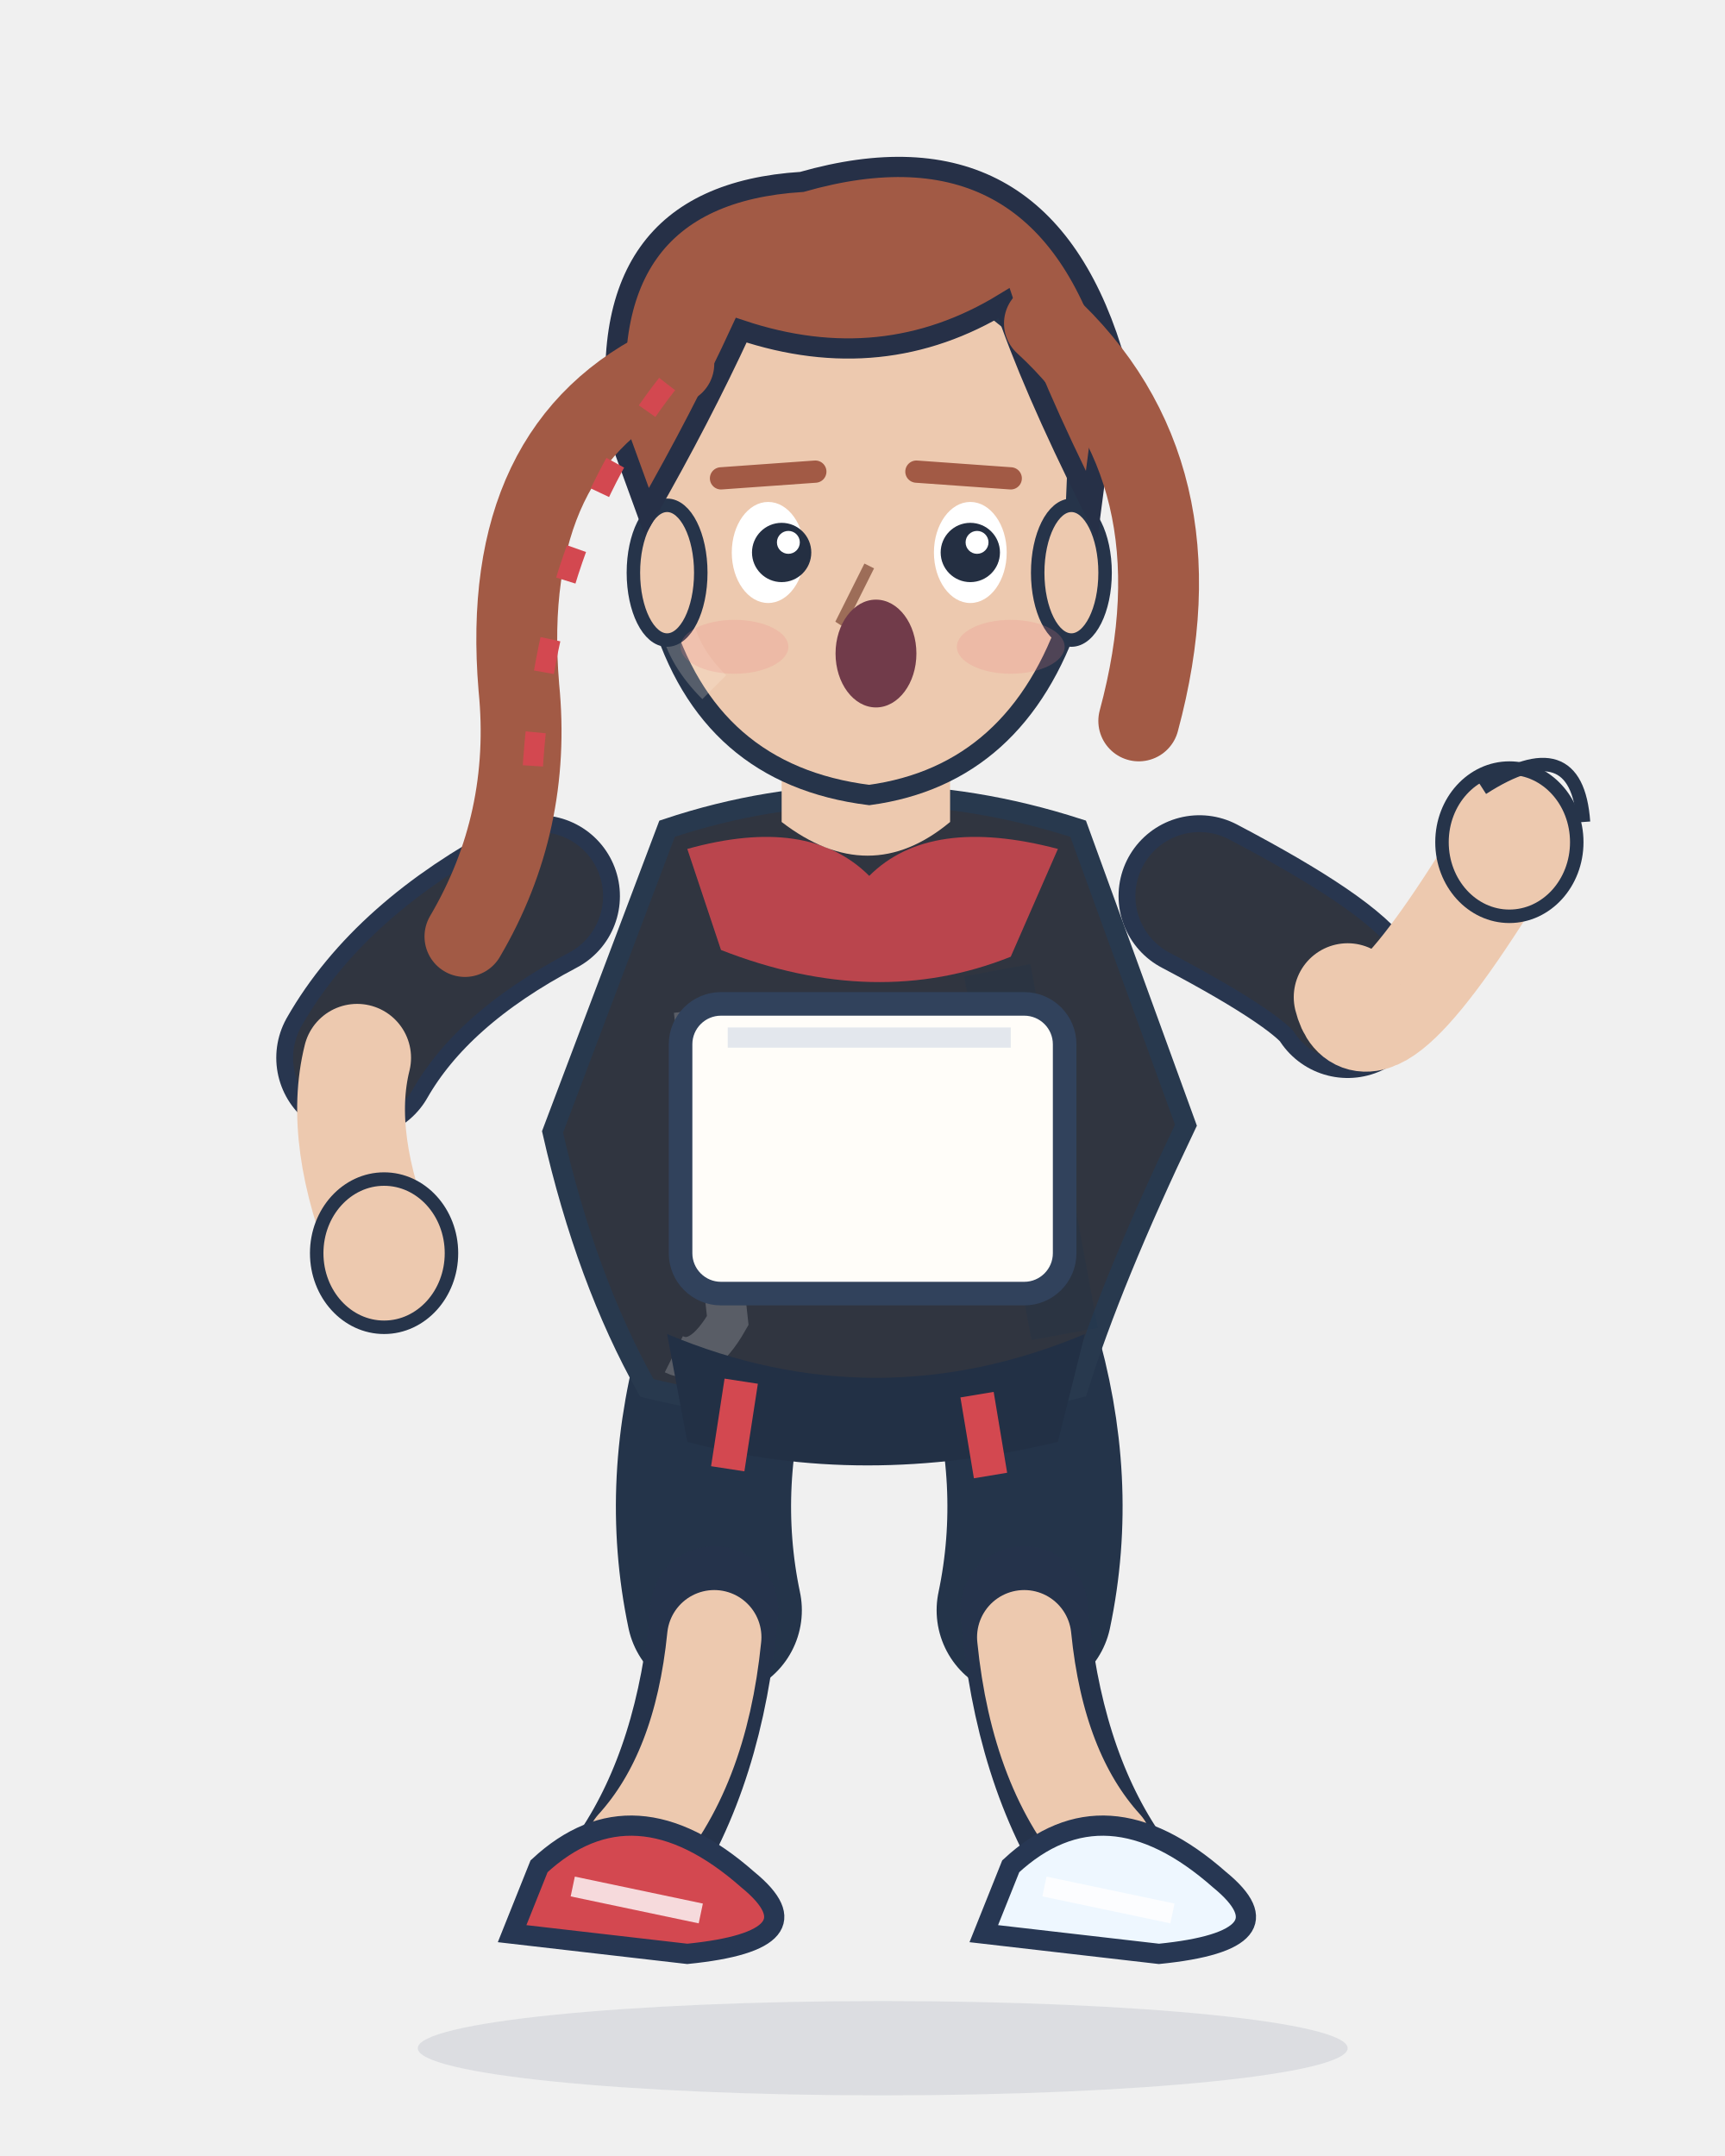
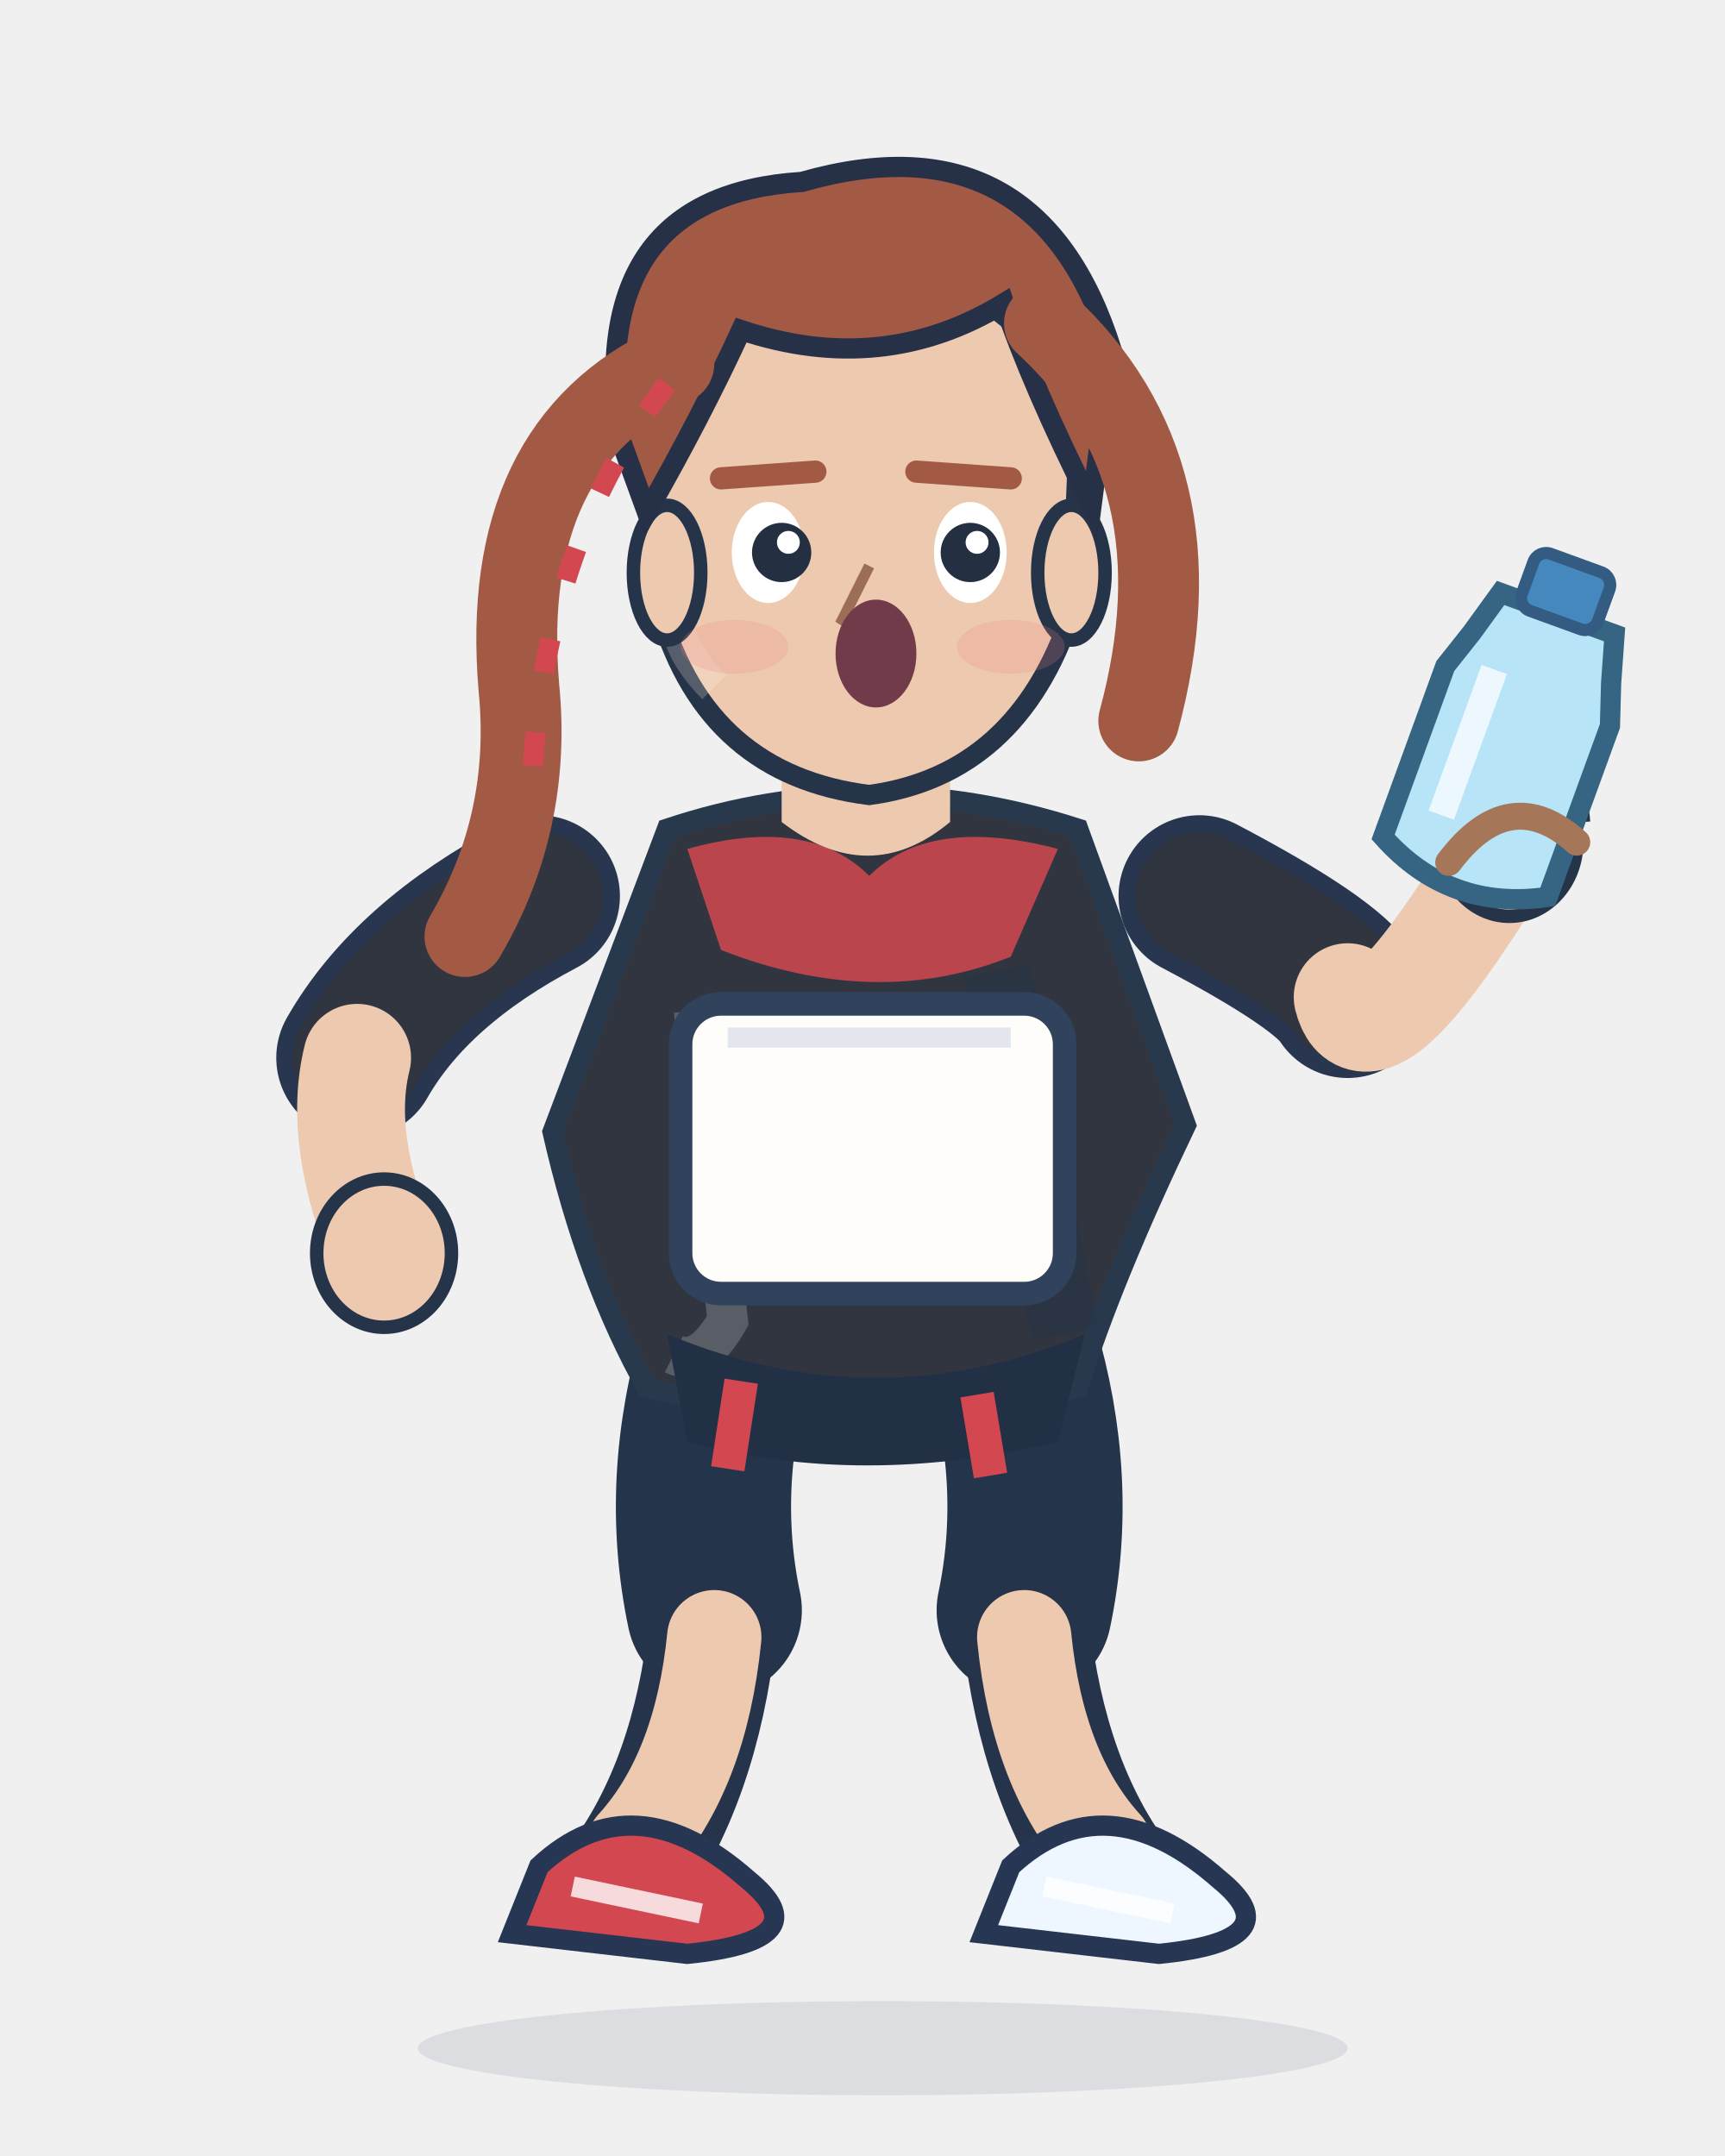
<svg xmlns="http://www.w3.org/2000/svg" width="256" height="320" viewBox="0 0 256 320" role="img" aria-label="DE female catch">
  <g id="body_15_pose" transform="translate(0 0)">
    <ellipse cx="131" cy="304" rx="69" ry="7" fill="#26385c" opacity=".10" />
    <g id="legs">
      <g id="leg_left">
        <path d="M108 200 Q102 220 106 239" stroke="#24344a" stroke-width="26" stroke-linecap="round" fill="none" />
        <path d="M106 239 Q104 262 94 277" stroke="#25334b" stroke-width="19" stroke-linecap="round" fill="none" />
        <path d="M106 243 Q104 263 94 274" stroke="#edc9af" stroke-width="14" stroke-linecap="round" fill="none" />
        <path d="M80 277 Q94 264 111 279 Q122 288 102 290 L76 287Z" fill="#d34850" stroke="#273753" stroke-width="3" />
        <path d="M85 280 L104 284" stroke="#ffffff" stroke-width="3" opacity=".8" />
      </g>
      <g id="leg_right">
        <path d="M150 200 Q156 220 152 239" stroke="#24344a" stroke-width="26" stroke-linecap="round" fill="none" />
        <path d="M152 239 Q154 262 164 277" stroke="#25334b" stroke-width="19" stroke-linecap="round" fill="none" />
        <path d="M152 243 Q154 263 164 274" stroke="#edc9af" stroke-width="14" stroke-linecap="round" fill="none" />
        <path d="M150 277 Q164 264 181 279 Q192 288 172 290 L146 287Z" fill="#eef7ff" stroke="#273753" stroke-width="3" />
        <path d="M155 280 L174 284" stroke="#ffffff" stroke-width="3" opacity=".8" />
      </g>
    </g>
    <g id="arm_left">
      <path d="M80 133 Q61 143 53 157" fill="none" stroke="#28364f" stroke-width="24" stroke-linecap="round" />
      <path d="M80 133 Q61 143 53 157" fill="none" stroke="#303540" stroke-width="19" stroke-linecap="round" />
      <path d="M53 157 Q50 169 57 186" stroke="#edc9af" stroke-width="16" stroke-linecap="round" fill="none" />
      <ellipse cx="57" cy="186" rx="10" ry="11" fill="#edc9af" stroke="#26344a" stroke-width="2" />
    </g>
    <g id="torso">
      <path d="M99 123 Q129 113 160 123 L176 167 Q165 190 160 206 Q129 214 96 206 Q87 190 82 168Z" fill="#303540" stroke="#28394e" stroke-width="3" />
      <path d="M102 126 Q120 121 129 130 Q138 121 157 126 L150 142 Q130 150 107 141Z" fill="#d34850" opacity=".84" />
      <path d="M103 150 L108 196 Q104 203 100 201" stroke="#fff" stroke-opacity=".20" stroke-width="6" fill="none" />
      <path d="M148 144 L158 198" stroke="#193451" stroke-opacity=".18" stroke-width="10" fill="none" />
      <path d="M116 113 L116 122 Q129 132 141 122 L141 111Z" fill="#edc9af" />
      <path d="M99 198 Q130 211 161 198 L157 214 Q128 221 102 214Z" fill="#223045" />
      <path d="M110 205 L108 218 M145 207 L147 219" stroke="#d34850" stroke-width="5" />
    </g>
    <g id="arm_right">
      <path d="M178 133 Q197 143 200 148" fill="none" stroke="#28364f" stroke-width="24" stroke-linecap="round" />
      <path d="M178 133 Q197 143 200 148" fill="none" stroke="#303540" stroke-width="19" stroke-linecap="round" />
      <path d="M200 148 Q203 160 224 125" stroke="#edc9af" stroke-width="16" stroke-linecap="round" fill="none" />
      <ellipse cx="224" cy="125" rx="10" ry="11" fill="#edc9af" stroke="#26344a" stroke-width="2" />
      <path d="M220 117 Q234 108 235 122" fill="none" stroke="#26344a" stroke-width="2" />
    </g>
    <g id="face">
      <path d="M97 67 Q99 42 128 40 Q155 41 160 67 L159 91 Q151 115 129 118 Q105 115 98 91Z" fill="#edc9af" stroke="#26344a" stroke-width="3" />
      <path d="M102 83 Q97 93 106 102" stroke="#fff1dd" stroke-width="5" opacity=".22" fill="none" />
      <ellipse cx="99" cy="85" rx="5" ry="10" fill="#edc9af" stroke="#26344a" stroke-width="2" />
      <ellipse cx="159" cy="85" rx="5" ry="10" fill="#edc9af" stroke="#26344a" stroke-width="2" />
      <path d="M107 71 L121 70 M136 70 L150 71" fill="none" stroke="#a25a45" stroke-width="3.3" stroke-linecap="round" />
      <ellipse cx="114" cy="82" rx="5.4" ry="7.5" fill="#fff" />
      <ellipse cx="144" cy="82" rx="5.4" ry="7.5" fill="#fff" />
      <circle cx="116" cy="82" r="4.4" fill="#242f42" />
      <circle cx="144" cy="82" r="4.4" fill="#242f42" />
      <circle cx="117" cy="80.5" r="1.7" fill="#fff" />
      <circle cx="145" cy="80.5" r="1.7" fill="#fff" />
      <path d="M129 84 L125 92 Q128 94 133 92" stroke="#9d6d58" stroke-width="1.6" fill="none" />
      <ellipse cx="109" cy="96" rx="8" ry="4" fill="#ee8382" opacity=".21" />
      <ellipse cx="150" cy="96" rx="8" ry="4" fill="#ee8382" opacity=".21" />
      <ellipse cx="130" cy="97" rx="6" ry="8" fill="#713b4a" />
    </g>
    <g id="hair">
      <path d="M92 65 Q87 29 119 27 Q154 17 165 52 L162 75 Q153 57 149 45 Q131 56 110 49 Q104 62 96 76Z" fill="#a25a45" stroke="#263047" stroke-width="3" />
      <path d="M100 54 Q74 66 77 102 Q79 122 69 139 M155 48 Q179 70 169 107" stroke="#a25a45" stroke-width="12" stroke-linecap="round" fill="none" />
      <path d="M99 57 Q81 80 79 115" stroke="#d34850" stroke-width="3" stroke-dasharray="5 9" fill="none" />
    </g>
    <g id="bib_placeholder">
      <rect x="101" y="149" width="57" height="43" rx="6" fill="#fffdf9" stroke="#31425c" stroke-width="3.5" />
      <path d="M108 154 H150" stroke="#e3e7ed" stroke-width="3" />
    </g>
  </g>
+   <g id="received_supply" transform="translate(225 108) rotate(20)">
+     <path d="M-9 -18 H9 L11 -11 L13 -5 V22 Q0 29 -13 22 V-5 L-11 -11Z" fill="#b7e4f6" stroke="#356582" stroke-width="3" />
+     <rect x="-6" y="-26" width="12" height="9" rx="2" fill="#4488be" stroke="#345b82" stroke-width="1.8" />
+     <path d="M-6 -7 V16" stroke="#fff" stroke-width="4" opacity=".74" />
+   </g>
+   <path id="fingers_over_supply" d="M215 128 Q224 116 234 125" fill="none" stroke="#a57657" stroke-width="4" stroke-linecap="round" />
</svg>
